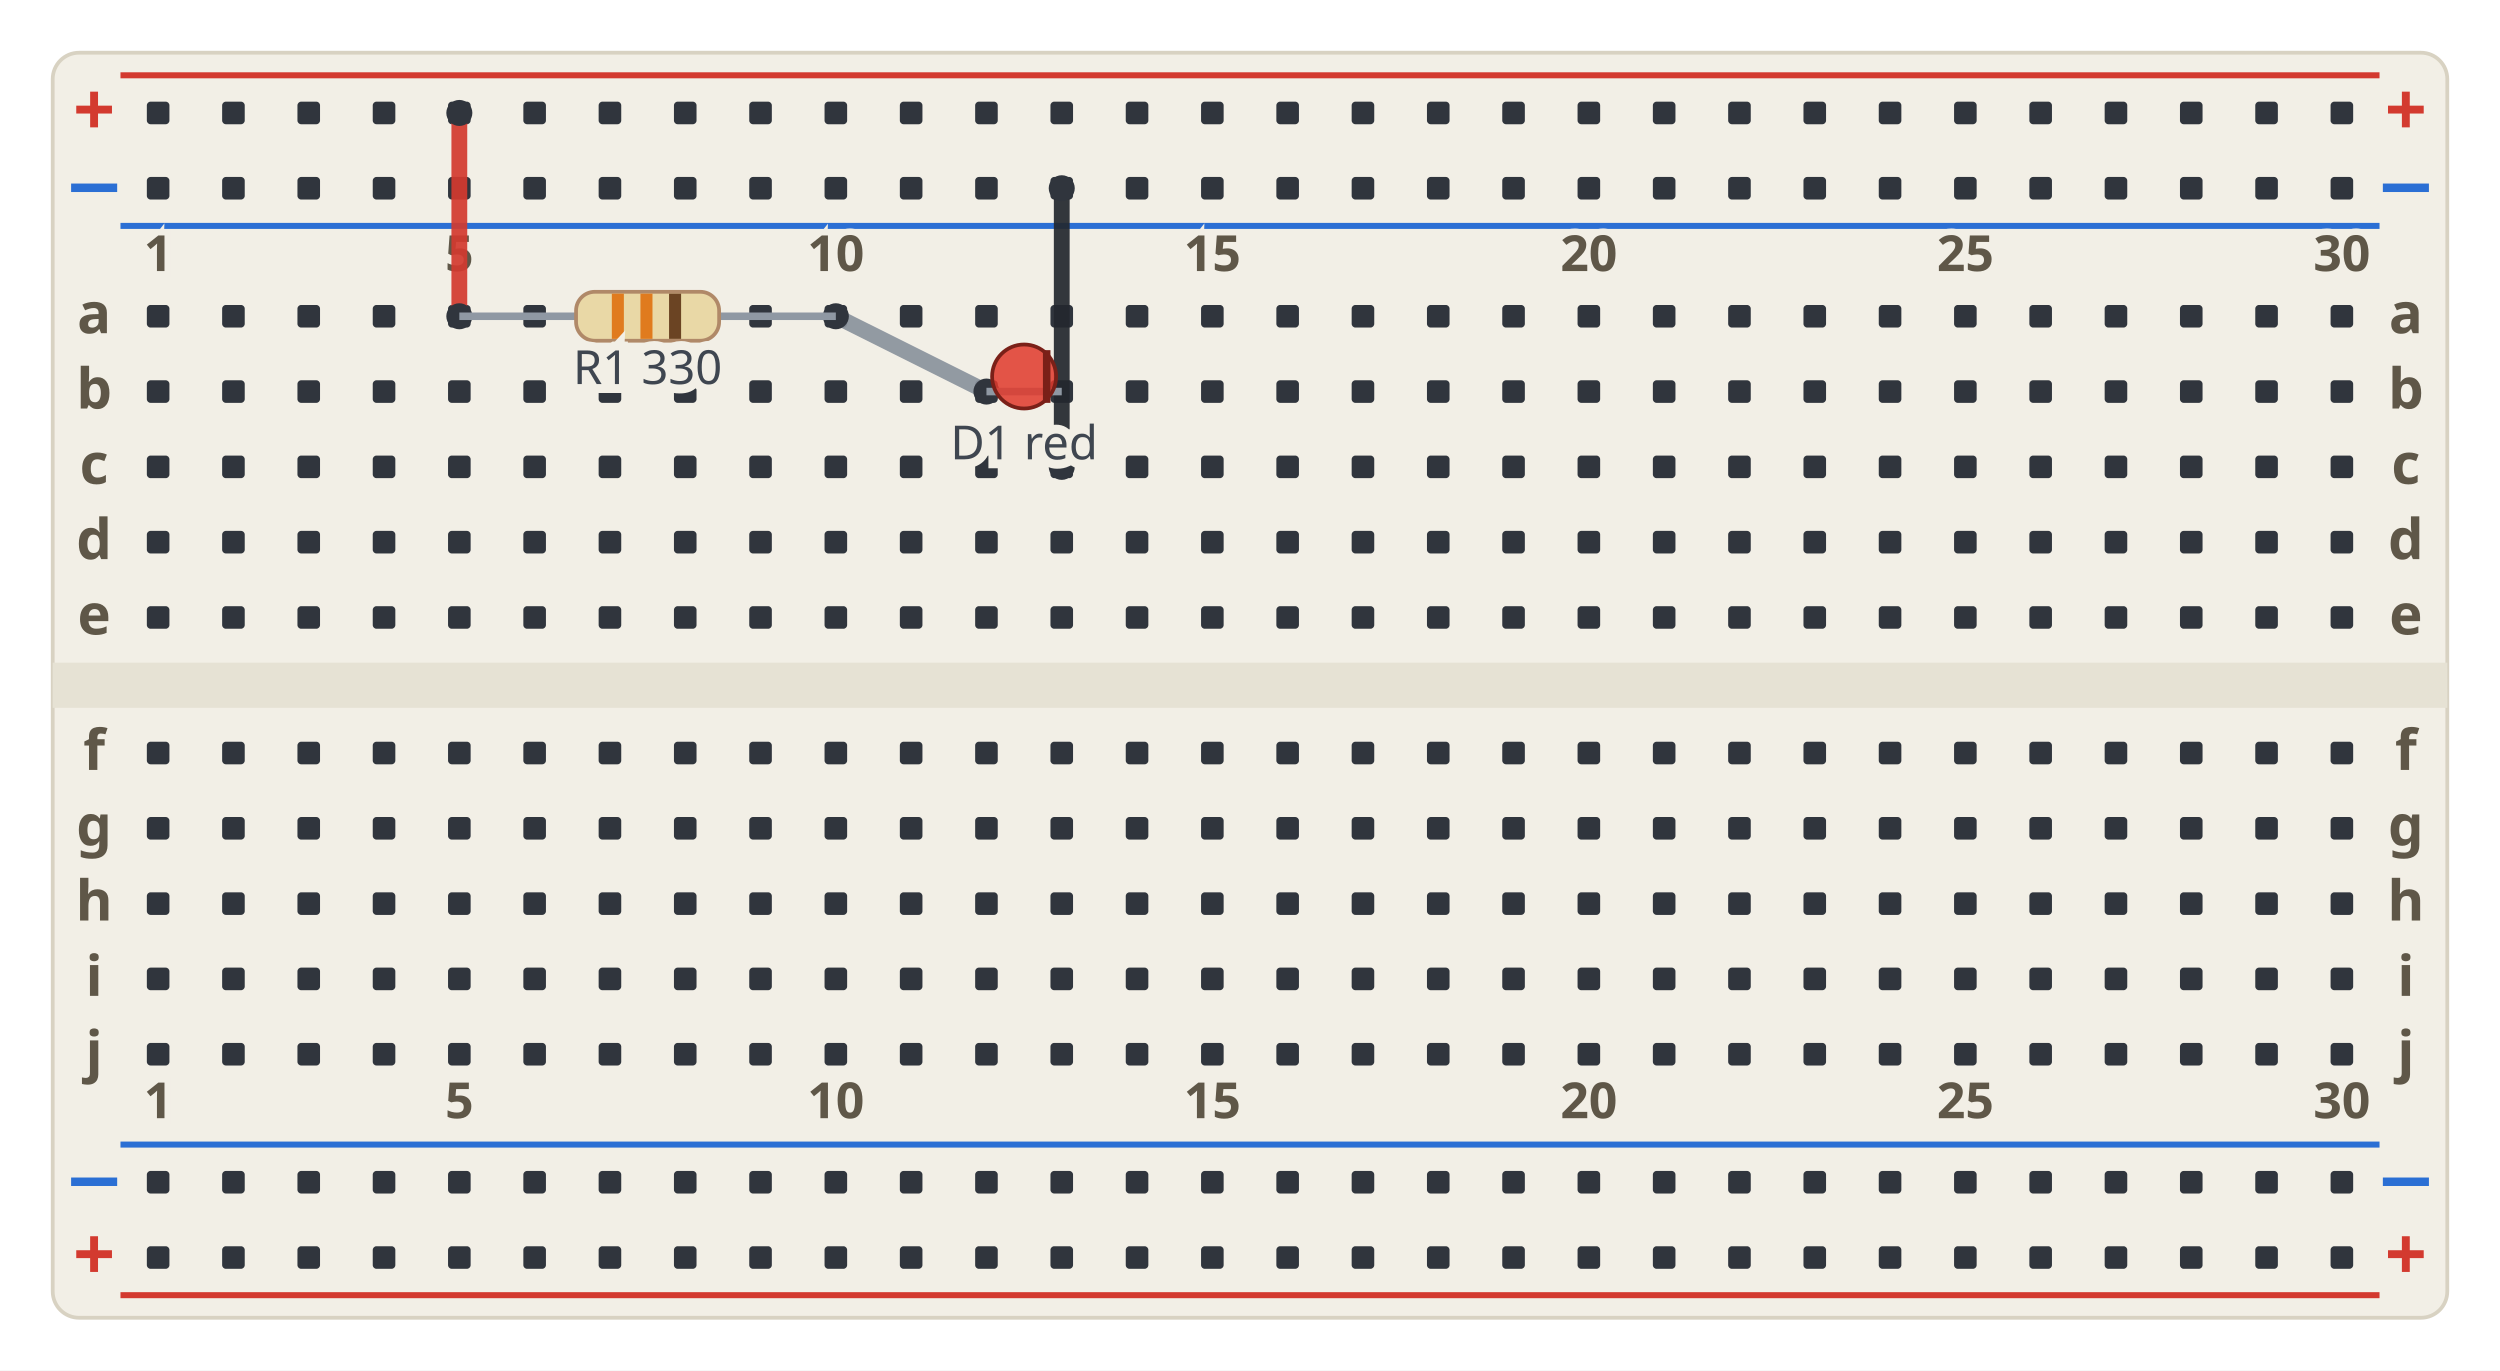
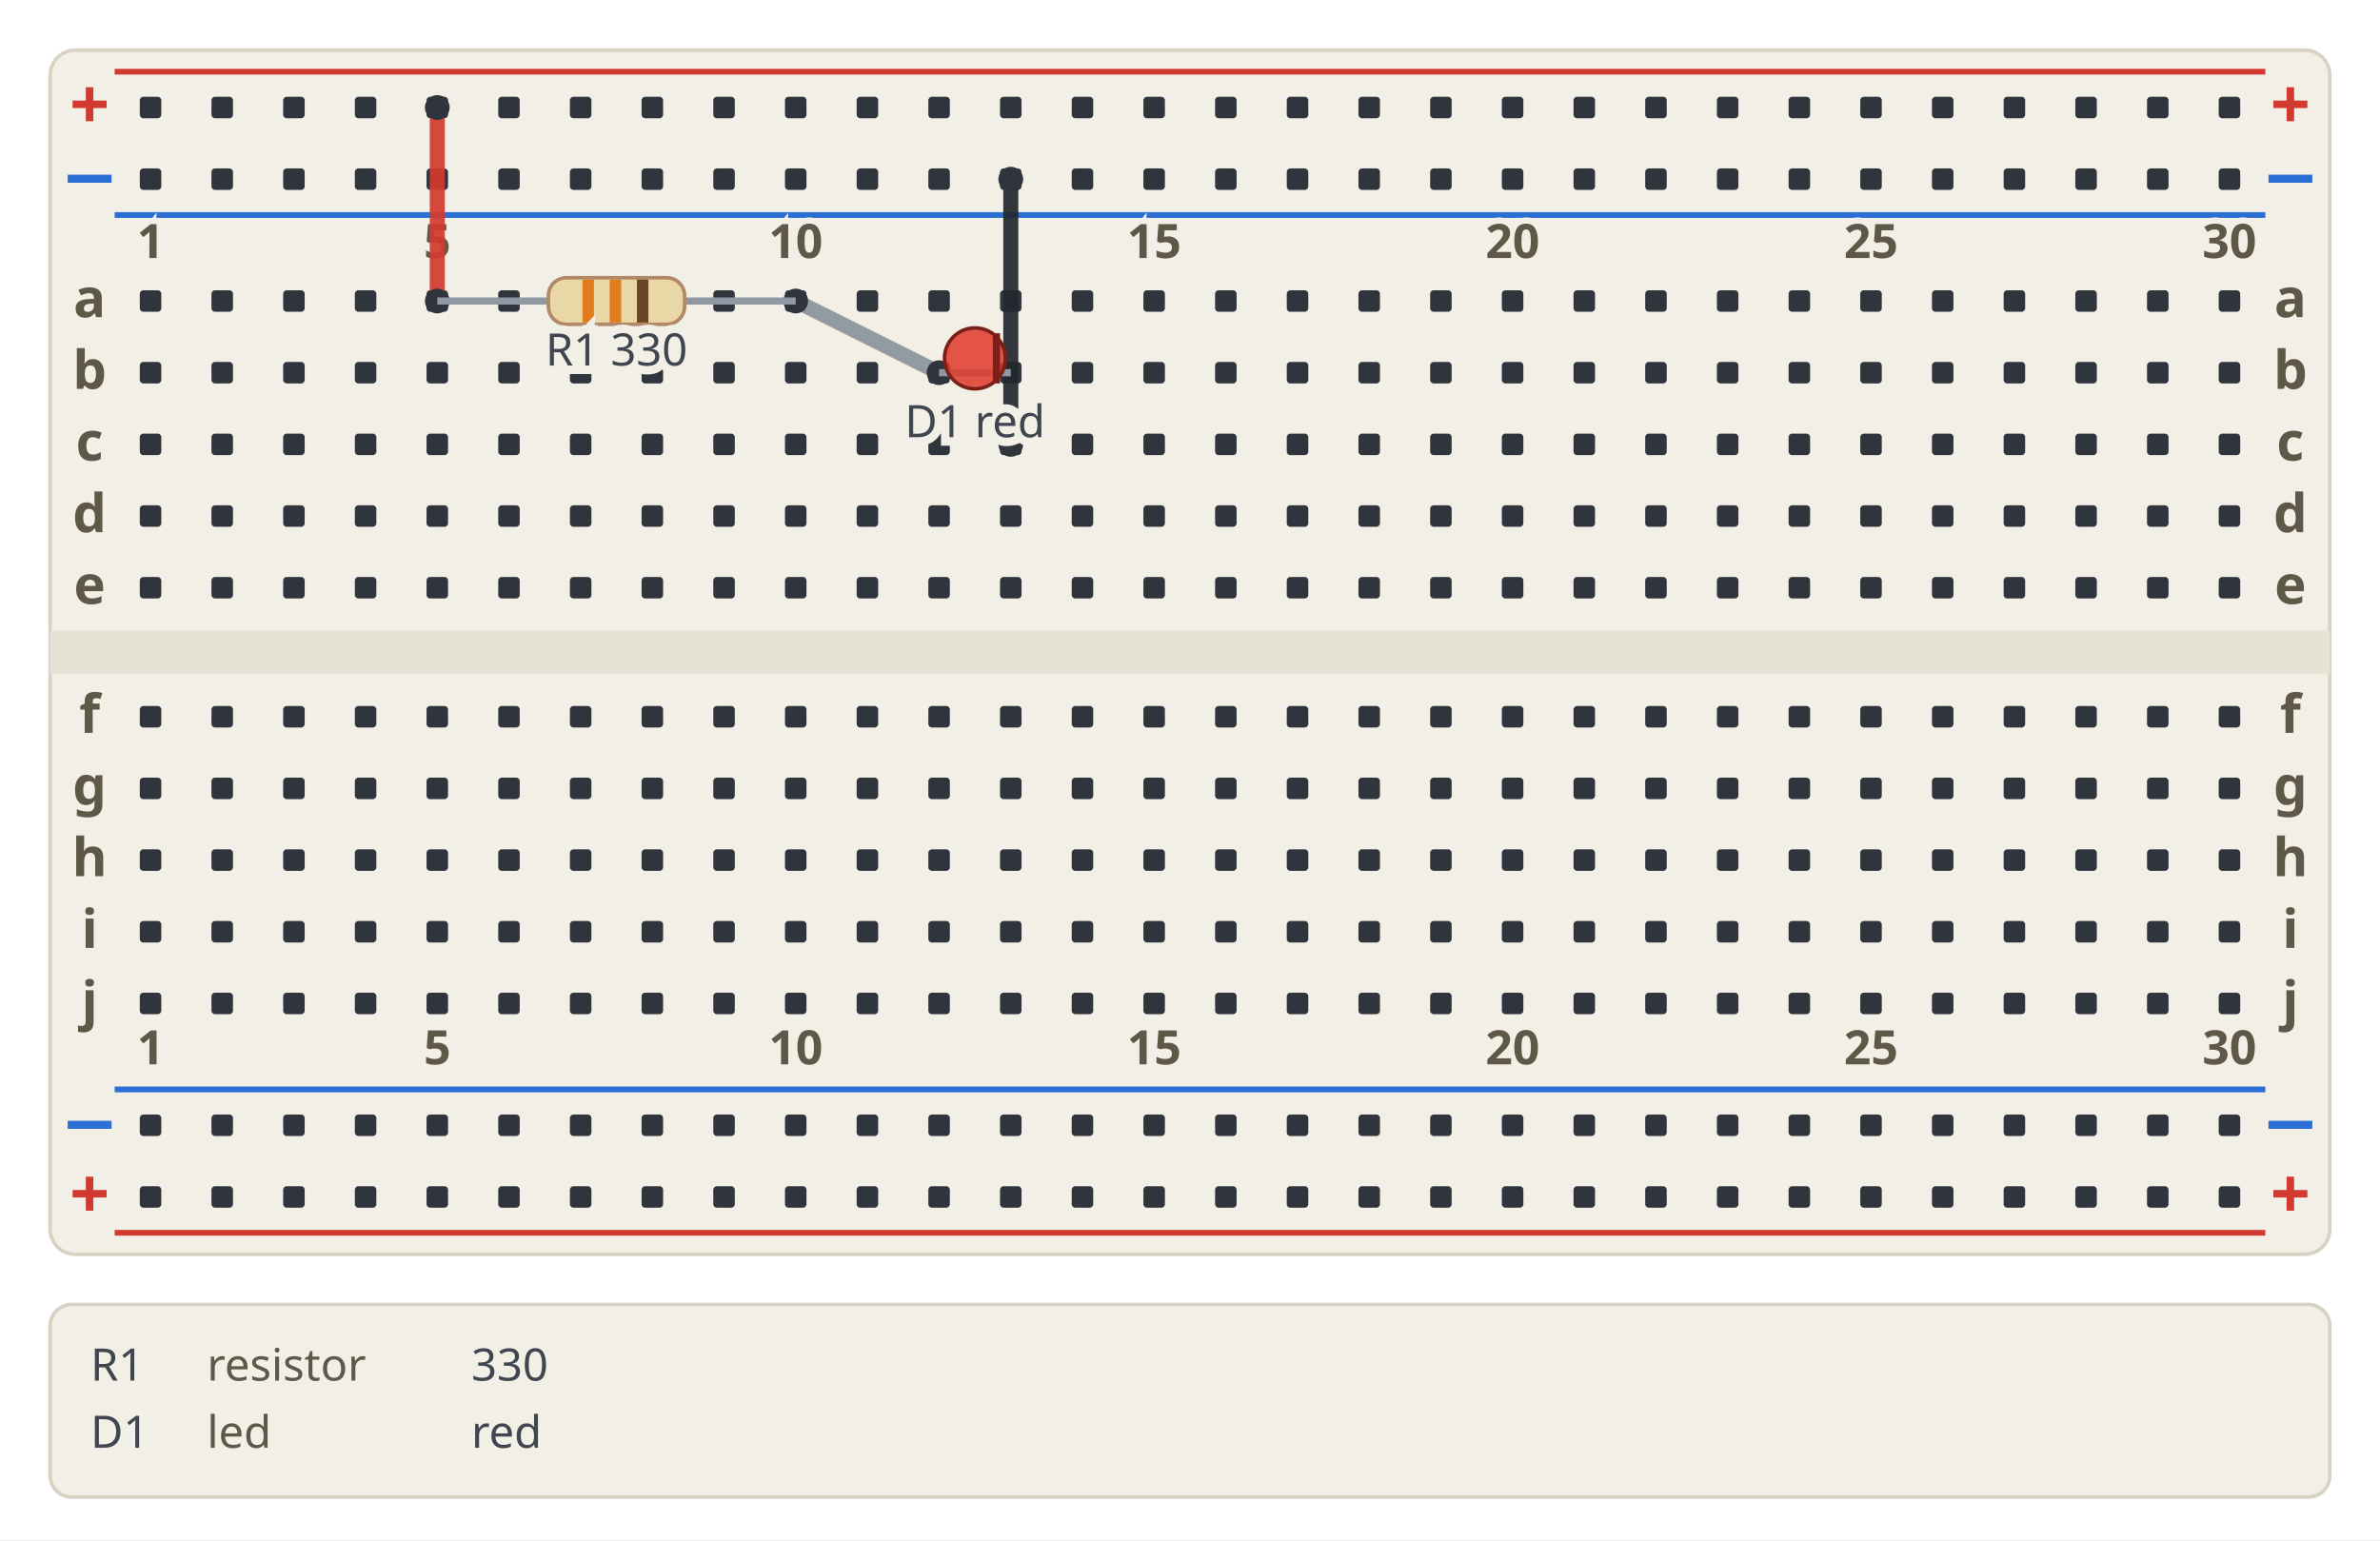
- <svg xmlns="http://www.w3.org/2000/svg" width="664" height="364" viewBox="0 0 664 364" role="img">
-   <rect x="0" y="0" width="664" height="364" fill="#ffffff" />
+ <svg xmlns="http://www.w3.org/2000/svg" width="664" height="429.75" viewBox="0 0 664 429.75" role="img">
+   <rect x="0" y="0" width="664" height="429.75" fill="#ffffff" />
  <rect x="14" y="14" width="636" height="336" rx="7" fill="#f2efe6" stroke="#d8d2c2" />
  <rect x="14" y="176" width="636" height="12" fill="#e6e2d4" />
  <line x1="32" y1="20" x2="632" y2="20" stroke="#d33a2f" stroke-width="1.6" />
  <text x="25" y="36" text-anchor="middle" font-family="ui-sans-serif, system-ui, sans-serif" font-size="19.55" font-weight="700" fill="#d33a2f">+</text>
  <text x="639" y="36" text-anchor="middle" font-family="ui-sans-serif, system-ui, sans-serif" font-size="19.55" font-weight="700" fill="#d33a2f">+</text>
  <line x1="32" y1="60" x2="632" y2="60" stroke="#2b6fd4" stroke-width="1.6" />
  <text x="25" y="56" text-anchor="middle" font-family="ui-sans-serif, system-ui, sans-serif" font-size="19.55" font-weight="700" fill="#2b6fd4">−</text>
  <text x="639" y="56" text-anchor="middle" font-family="ui-sans-serif, system-ui, sans-serif" font-size="19.55" font-weight="700" fill="#2b6fd4">−</text>
  <line x1="32" y1="304" x2="632" y2="304" stroke="#2b6fd4" stroke-width="1.6" />
  <text x="25" y="320" text-anchor="middle" font-family="ui-sans-serif, system-ui, sans-serif" font-size="19.55" font-weight="700" fill="#2b6fd4">−</text>
  <text x="639" y="320" text-anchor="middle" font-family="ui-sans-serif, system-ui, sans-serif" font-size="19.55" font-weight="700" fill="#2b6fd4">−</text>
  <line x1="32" y1="344" x2="632" y2="344" stroke="#d33a2f" stroke-width="1.6" />
  <text x="25" y="340" text-anchor="middle" font-family="ui-sans-serif, system-ui, sans-serif" font-size="19.55" font-weight="700" fill="#d33a2f">+</text>
  <text x="639" y="340" text-anchor="middle" font-family="ui-sans-serif, system-ui, sans-serif" font-size="19.55" font-weight="700" fill="#d33a2f">+</text>
  <rect x="39" y="27" width="6" height="6" rx="1" fill="#30353d" />
  <rect x="59" y="27" width="6" height="6" rx="1" fill="#30353d" />
  <rect x="79" y="27" width="6" height="6" rx="1" fill="#30353d" />
  <rect x="99" y="27" width="6" height="6" rx="1" fill="#30353d" />
  <rect x="119" y="27" width="6" height="6" rx="1" fill="#30353d" />
  <rect x="139" y="27" width="6" height="6" rx="1" fill="#30353d" />
  <rect x="159" y="27" width="6" height="6" rx="1" fill="#30353d" />
  <rect x="179" y="27" width="6" height="6" rx="1" fill="#30353d" />
  <rect x="199" y="27" width="6" height="6" rx="1" fill="#30353d" />
  <rect x="219" y="27" width="6" height="6" rx="1" fill="#30353d" />
  <rect x="239" y="27" width="6" height="6" rx="1" fill="#30353d" />
  <rect x="259" y="27" width="6" height="6" rx="1" fill="#30353d" />
  <rect x="279" y="27" width="6" height="6" rx="1" fill="#30353d" />
  <rect x="299" y="27" width="6" height="6" rx="1" fill="#30353d" />
  <rect x="319" y="27" width="6" height="6" rx="1" fill="#30353d" />
  <rect x="339" y="27" width="6" height="6" rx="1" fill="#30353d" />
  <rect x="359" y="27" width="6" height="6" rx="1" fill="#30353d" />
  <rect x="379" y="27" width="6" height="6" rx="1" fill="#30353d" />
  <rect x="399" y="27" width="6" height="6" rx="1" fill="#30353d" />
  <rect x="419" y="27" width="6" height="6" rx="1" fill="#30353d" />
  <rect x="439" y="27" width="6" height="6" rx="1" fill="#30353d" />
  <rect x="459" y="27" width="6" height="6" rx="1" fill="#30353d" />
  <rect x="479" y="27" width="6" height="6" rx="1" fill="#30353d" />
  <rect x="499" y="27" width="6" height="6" rx="1" fill="#30353d" />
  <rect x="519" y="27" width="6" height="6" rx="1" fill="#30353d" />
  <rect x="539" y="27" width="6" height="6" rx="1" fill="#30353d" />
  <rect x="559" y="27" width="6" height="6" rx="1" fill="#30353d" />
  <rect x="579" y="27" width="6" height="6" rx="1" fill="#30353d" />
  <rect x="599" y="27" width="6" height="6" rx="1" fill="#30353d" />
  <rect x="619" y="27" width="6" height="6" rx="1" fill="#30353d" />
  <rect x="39" y="47" width="6" height="6" rx="1" fill="#30353d" />
  <rect x="59" y="47" width="6" height="6" rx="1" fill="#30353d" />
  <rect x="79" y="47" width="6" height="6" rx="1" fill="#30353d" />
  <rect x="99" y="47" width="6" height="6" rx="1" fill="#30353d" />
  <rect x="119" y="47" width="6" height="6" rx="1" fill="#30353d" />
  <rect x="139" y="47" width="6" height="6" rx="1" fill="#30353d" />
  <rect x="159" y="47" width="6" height="6" rx="1" fill="#30353d" />
  <rect x="179" y="47" width="6" height="6" rx="1" fill="#30353d" />
  <rect x="199" y="47" width="6" height="6" rx="1" fill="#30353d" />
  <rect x="219" y="47" width="6" height="6" rx="1" fill="#30353d" />
  <rect x="239" y="47" width="6" height="6" rx="1" fill="#30353d" />
  <rect x="259" y="47" width="6" height="6" rx="1" fill="#30353d" />
  <rect x="279" y="47" width="6" height="6" rx="1" fill="#30353d" />
  <rect x="299" y="47" width="6" height="6" rx="1" fill="#30353d" />
  <rect x="319" y="47" width="6" height="6" rx="1" fill="#30353d" />
  <rect x="339" y="47" width="6" height="6" rx="1" fill="#30353d" />
  <rect x="359" y="47" width="6" height="6" rx="1" fill="#30353d" />
  <rect x="379" y="47" width="6" height="6" rx="1" fill="#30353d" />
  <rect x="399" y="47" width="6" height="6" rx="1" fill="#30353d" />
  <rect x="419" y="47" width="6" height="6" rx="1" fill="#30353d" />
  <rect x="439" y="47" width="6" height="6" rx="1" fill="#30353d" />
  <rect x="459" y="47" width="6" height="6" rx="1" fill="#30353d" />
  <rect x="479" y="47" width="6" height="6" rx="1" fill="#30353d" />
  <rect x="499" y="47" width="6" height="6" rx="1" fill="#30353d" />
  <rect x="519" y="47" width="6" height="6" rx="1" fill="#30353d" />
  <rect x="539" y="47" width="6" height="6" rx="1" fill="#30353d" />
  <rect x="559" y="47" width="6" height="6" rx="1" fill="#30353d" />
  <rect x="579" y="47" width="6" height="6" rx="1" fill="#30353d" />
  <rect x="599" y="47" width="6" height="6" rx="1" fill="#30353d" />
  <rect x="619" y="47" width="6" height="6" rx="1" fill="#30353d" />
  <rect x="39" y="311" width="6" height="6" rx="1" fill="#30353d" />
  <rect x="59" y="311" width="6" height="6" rx="1" fill="#30353d" />
  <rect x="79" y="311" width="6" height="6" rx="1" fill="#30353d" />
  <rect x="99" y="311" width="6" height="6" rx="1" fill="#30353d" />
  <rect x="119" y="311" width="6" height="6" rx="1" fill="#30353d" />
  <rect x="139" y="311" width="6" height="6" rx="1" fill="#30353d" />
  <rect x="159" y="311" width="6" height="6" rx="1" fill="#30353d" />
  <rect x="179" y="311" width="6" height="6" rx="1" fill="#30353d" />
  <rect x="199" y="311" width="6" height="6" rx="1" fill="#30353d" />
  <rect x="219" y="311" width="6" height="6" rx="1" fill="#30353d" />
  <rect x="239" y="311" width="6" height="6" rx="1" fill="#30353d" />
  <rect x="259" y="311" width="6" height="6" rx="1" fill="#30353d" />
  <rect x="279" y="311" width="6" height="6" rx="1" fill="#30353d" />
  <rect x="299" y="311" width="6" height="6" rx="1" fill="#30353d" />
  <rect x="319" y="311" width="6" height="6" rx="1" fill="#30353d" />
  <rect x="339" y="311" width="6" height="6" rx="1" fill="#30353d" />
  <rect x="359" y="311" width="6" height="6" rx="1" fill="#30353d" />
  <rect x="379" y="311" width="6" height="6" rx="1" fill="#30353d" />
  <rect x="399" y="311" width="6" height="6" rx="1" fill="#30353d" />
  <rect x="419" y="311" width="6" height="6" rx="1" fill="#30353d" />
  <rect x="439" y="311" width="6" height="6" rx="1" fill="#30353d" />
  <rect x="459" y="311" width="6" height="6" rx="1" fill="#30353d" />
  <rect x="479" y="311" width="6" height="6" rx="1" fill="#30353d" />
  <rect x="499" y="311" width="6" height="6" rx="1" fill="#30353d" />
  <rect x="519" y="311" width="6" height="6" rx="1" fill="#30353d" />
  <rect x="539" y="311" width="6" height="6" rx="1" fill="#30353d" />
  <rect x="559" y="311" width="6" height="6" rx="1" fill="#30353d" />
  <rect x="579" y="311" width="6" height="6" rx="1" fill="#30353d" />
  <rect x="599" y="311" width="6" height="6" rx="1" fill="#30353d" />
  <rect x="619" y="311" width="6" height="6" rx="1" fill="#30353d" />
  <rect x="39" y="331" width="6" height="6" rx="1" fill="#30353d" />
  <rect x="59" y="331" width="6" height="6" rx="1" fill="#30353d" />
  <rect x="79" y="331" width="6" height="6" rx="1" fill="#30353d" />
  <rect x="99" y="331" width="6" height="6" rx="1" fill="#30353d" />
  <rect x="119" y="331" width="6" height="6" rx="1" fill="#30353d" />
  <rect x="139" y="331" width="6" height="6" rx="1" fill="#30353d" />
  <rect x="159" y="331" width="6" height="6" rx="1" fill="#30353d" />
  <rect x="179" y="331" width="6" height="6" rx="1" fill="#30353d" />
  <rect x="199" y="331" width="6" height="6" rx="1" fill="#30353d" />
  <rect x="219" y="331" width="6" height="6" rx="1" fill="#30353d" />
  <rect x="239" y="331" width="6" height="6" rx="1" fill="#30353d" />
  <rect x="259" y="331" width="6" height="6" rx="1" fill="#30353d" />
  <rect x="279" y="331" width="6" height="6" rx="1" fill="#30353d" />
  <rect x="299" y="331" width="6" height="6" rx="1" fill="#30353d" />
  <rect x="319" y="331" width="6" height="6" rx="1" fill="#30353d" />
  <rect x="339" y="331" width="6" height="6" rx="1" fill="#30353d" />
  <rect x="359" y="331" width="6" height="6" rx="1" fill="#30353d" />
  <rect x="379" y="331" width="6" height="6" rx="1" fill="#30353d" />
  <rect x="399" y="331" width="6" height="6" rx="1" fill="#30353d" />
  <rect x="419" y="331" width="6" height="6" rx="1" fill="#30353d" />
  <rect x="439" y="331" width="6" height="6" rx="1" fill="#30353d" />
  <rect x="459" y="331" width="6" height="6" rx="1" fill="#30353d" />
  <rect x="479" y="331" width="6" height="6" rx="1" fill="#30353d" />
  <rect x="499" y="331" width="6" height="6" rx="1" fill="#30353d" />
  <rect x="519" y="331" width="6" height="6" rx="1" fill="#30353d" />
  <rect x="539" y="331" width="6" height="6" rx="1" fill="#30353d" />
  <rect x="559" y="331" width="6" height="6" rx="1" fill="#30353d" />
  <rect x="579" y="331" width="6" height="6" rx="1" fill="#30353d" />
  <rect x="599" y="331" width="6" height="6" rx="1" fill="#30353d" />
  <rect x="619" y="331" width="6" height="6" rx="1" fill="#30353d" />
  <rect x="39" y="81" width="6" height="6" rx="1" fill="#30353d" />
  <rect x="59" y="81" width="6" height="6" rx="1" fill="#30353d" />
  <rect x="79" y="81" width="6" height="6" rx="1" fill="#30353d" />
  <rect x="99" y="81" width="6" height="6" rx="1" fill="#30353d" />
  <rect x="119" y="81" width="6" height="6" rx="1" fill="#30353d" />
  <rect x="139" y="81" width="6" height="6" rx="1" fill="#30353d" />
  <rect x="159" y="81" width="6" height="6" rx="1" fill="#30353d" />
  <rect x="179" y="81" width="6" height="6" rx="1" fill="#30353d" />
  <rect x="199" y="81" width="6" height="6" rx="1" fill="#30353d" />
  <rect x="219" y="81" width="6" height="6" rx="1" fill="#30353d" />
  <rect x="239" y="81" width="6" height="6" rx="1" fill="#30353d" />
  <rect x="259" y="81" width="6" height="6" rx="1" fill="#30353d" />
  <rect x="279" y="81" width="6" height="6" rx="1" fill="#30353d" />
  <rect x="299" y="81" width="6" height="6" rx="1" fill="#30353d" />
  <rect x="319" y="81" width="6" height="6" rx="1" fill="#30353d" />
  <rect x="339" y="81" width="6" height="6" rx="1" fill="#30353d" />
  <rect x="359" y="81" width="6" height="6" rx="1" fill="#30353d" />
  <rect x="379" y="81" width="6" height="6" rx="1" fill="#30353d" />
  <rect x="399" y="81" width="6" height="6" rx="1" fill="#30353d" />
  <rect x="419" y="81" width="6" height="6" rx="1" fill="#30353d" />
  <rect x="439" y="81" width="6" height="6" rx="1" fill="#30353d" />
  <rect x="459" y="81" width="6" height="6" rx="1" fill="#30353d" />
  <rect x="479" y="81" width="6" height="6" rx="1" fill="#30353d" />
  <rect x="499" y="81" width="6" height="6" rx="1" fill="#30353d" />
  <rect x="519" y="81" width="6" height="6" rx="1" fill="#30353d" />
  <rect x="539" y="81" width="6" height="6" rx="1" fill="#30353d" />
  <rect x="559" y="81" width="6" height="6" rx="1" fill="#30353d" />
  <rect x="579" y="81" width="6" height="6" rx="1" fill="#30353d" />
  <rect x="599" y="81" width="6" height="6" rx="1" fill="#30353d" />
  <rect x="619" y="81" width="6" height="6" rx="1" fill="#30353d" />
  <rect x="39" y="101" width="6" height="6" rx="1" fill="#30353d" />
  <rect x="59" y="101" width="6" height="6" rx="1" fill="#30353d" />
  <rect x="79" y="101" width="6" height="6" rx="1" fill="#30353d" />
  <rect x="99" y="101" width="6" height="6" rx="1" fill="#30353d" />
  <rect x="119" y="101" width="6" height="6" rx="1" fill="#30353d" />
  <rect x="139" y="101" width="6" height="6" rx="1" fill="#30353d" />
  <rect x="159" y="101" width="6" height="6" rx="1" fill="#30353d" />
  <rect x="179" y="101" width="6" height="6" rx="1" fill="#30353d" />
  <rect x="199" y="101" width="6" height="6" rx="1" fill="#30353d" />
  <rect x="219" y="101" width="6" height="6" rx="1" fill="#30353d" />
  <rect x="239" y="101" width="6" height="6" rx="1" fill="#30353d" />
  <rect x="259" y="101" width="6" height="6" rx="1" fill="#30353d" />
  <rect x="279" y="101" width="6" height="6" rx="1" fill="#30353d" />
  <rect x="299" y="101" width="6" height="6" rx="1" fill="#30353d" />
  <rect x="319" y="101" width="6" height="6" rx="1" fill="#30353d" />
  <rect x="339" y="101" width="6" height="6" rx="1" fill="#30353d" />
  <rect x="359" y="101" width="6" height="6" rx="1" fill="#30353d" />
  <rect x="379" y="101" width="6" height="6" rx="1" fill="#30353d" />
  <rect x="399" y="101" width="6" height="6" rx="1" fill="#30353d" />
  <rect x="419" y="101" width="6" height="6" rx="1" fill="#30353d" />
  <rect x="439" y="101" width="6" height="6" rx="1" fill="#30353d" />
  <rect x="459" y="101" width="6" height="6" rx="1" fill="#30353d" />
  <rect x="479" y="101" width="6" height="6" rx="1" fill="#30353d" />
  <rect x="499" y="101" width="6" height="6" rx="1" fill="#30353d" />
  <rect x="519" y="101" width="6" height="6" rx="1" fill="#30353d" />
  <rect x="539" y="101" width="6" height="6" rx="1" fill="#30353d" />
  <rect x="559" y="101" width="6" height="6" rx="1" fill="#30353d" />
  <rect x="579" y="101" width="6" height="6" rx="1" fill="#30353d" />
  <rect x="599" y="101" width="6" height="6" rx="1" fill="#30353d" />
  <rect x="619" y="101" width="6" height="6" rx="1" fill="#30353d" />
  <rect x="39" y="121" width="6" height="6" rx="1" fill="#30353d" />
  <rect x="59" y="121" width="6" height="6" rx="1" fill="#30353d" />
  <rect x="79" y="121" width="6" height="6" rx="1" fill="#30353d" />
  <rect x="99" y="121" width="6" height="6" rx="1" fill="#30353d" />
  <rect x="119" y="121" width="6" height="6" rx="1" fill="#30353d" />
  <rect x="139" y="121" width="6" height="6" rx="1" fill="#30353d" />
  <rect x="159" y="121" width="6" height="6" rx="1" fill="#30353d" />
  <rect x="179" y="121" width="6" height="6" rx="1" fill="#30353d" />
  <rect x="199" y="121" width="6" height="6" rx="1" fill="#30353d" />
  <rect x="219" y="121" width="6" height="6" rx="1" fill="#30353d" />
  <rect x="239" y="121" width="6" height="6" rx="1" fill="#30353d" />
  <rect x="259" y="121" width="6" height="6" rx="1" fill="#30353d" />
  <rect x="279" y="121" width="6" height="6" rx="1" fill="#30353d" />
  <rect x="299" y="121" width="6" height="6" rx="1" fill="#30353d" />
  <rect x="319" y="121" width="6" height="6" rx="1" fill="#30353d" />
  <rect x="339" y="121" width="6" height="6" rx="1" fill="#30353d" />
  <rect x="359" y="121" width="6" height="6" rx="1" fill="#30353d" />
  <rect x="379" y="121" width="6" height="6" rx="1" fill="#30353d" />
  <rect x="399" y="121" width="6" height="6" rx="1" fill="#30353d" />
  <rect x="419" y="121" width="6" height="6" rx="1" fill="#30353d" />
  <rect x="439" y="121" width="6" height="6" rx="1" fill="#30353d" />
  <rect x="459" y="121" width="6" height="6" rx="1" fill="#30353d" />
  <rect x="479" y="121" width="6" height="6" rx="1" fill="#30353d" />
  <rect x="499" y="121" width="6" height="6" rx="1" fill="#30353d" />
  <rect x="519" y="121" width="6" height="6" rx="1" fill="#30353d" />
  <rect x="539" y="121" width="6" height="6" rx="1" fill="#30353d" />
  <rect x="559" y="121" width="6" height="6" rx="1" fill="#30353d" />
  <rect x="579" y="121" width="6" height="6" rx="1" fill="#30353d" />
  <rect x="599" y="121" width="6" height="6" rx="1" fill="#30353d" />
  <rect x="619" y="121" width="6" height="6" rx="1" fill="#30353d" />
  <rect x="39" y="141" width="6" height="6" rx="1" fill="#30353d" />
  <rect x="59" y="141" width="6" height="6" rx="1" fill="#30353d" />
  <rect x="79" y="141" width="6" height="6" rx="1" fill="#30353d" />
  <rect x="99" y="141" width="6" height="6" rx="1" fill="#30353d" />
  <rect x="119" y="141" width="6" height="6" rx="1" fill="#30353d" />
  <rect x="139" y="141" width="6" height="6" rx="1" fill="#30353d" />
  <rect x="159" y="141" width="6" height="6" rx="1" fill="#30353d" />
  <rect x="179" y="141" width="6" height="6" rx="1" fill="#30353d" />
  <rect x="199" y="141" width="6" height="6" rx="1" fill="#30353d" />
  <rect x="219" y="141" width="6" height="6" rx="1" fill="#30353d" />
  <rect x="239" y="141" width="6" height="6" rx="1" fill="#30353d" />
  <rect x="259" y="141" width="6" height="6" rx="1" fill="#30353d" />
  <rect x="279" y="141" width="6" height="6" rx="1" fill="#30353d" />
  <rect x="299" y="141" width="6" height="6" rx="1" fill="#30353d" />
  <rect x="319" y="141" width="6" height="6" rx="1" fill="#30353d" />
  <rect x="339" y="141" width="6" height="6" rx="1" fill="#30353d" />
  <rect x="359" y="141" width="6" height="6" rx="1" fill="#30353d" />
  <rect x="379" y="141" width="6" height="6" rx="1" fill="#30353d" />
  <rect x="399" y="141" width="6" height="6" rx="1" fill="#30353d" />
  <rect x="419" y="141" width="6" height="6" rx="1" fill="#30353d" />
  <rect x="439" y="141" width="6" height="6" rx="1" fill="#30353d" />
  <rect x="459" y="141" width="6" height="6" rx="1" fill="#30353d" />
  <rect x="479" y="141" width="6" height="6" rx="1" fill="#30353d" />
  <rect x="499" y="141" width="6" height="6" rx="1" fill="#30353d" />
  <rect x="519" y="141" width="6" height="6" rx="1" fill="#30353d" />
  <rect x="539" y="141" width="6" height="6" rx="1" fill="#30353d" />
  <rect x="559" y="141" width="6" height="6" rx="1" fill="#30353d" />
  <rect x="579" y="141" width="6" height="6" rx="1" fill="#30353d" />
  <rect x="599" y="141" width="6" height="6" rx="1" fill="#30353d" />
  <rect x="619" y="141" width="6" height="6" rx="1" fill="#30353d" />
  <rect x="39" y="161" width="6" height="6" rx="1" fill="#30353d" />
  <rect x="59" y="161" width="6" height="6" rx="1" fill="#30353d" />
  <rect x="79" y="161" width="6" height="6" rx="1" fill="#30353d" />
  <rect x="99" y="161" width="6" height="6" rx="1" fill="#30353d" />
  <rect x="119" y="161" width="6" height="6" rx="1" fill="#30353d" />
  <rect x="139" y="161" width="6" height="6" rx="1" fill="#30353d" />
  <rect x="159" y="161" width="6" height="6" rx="1" fill="#30353d" />
  <rect x="179" y="161" width="6" height="6" rx="1" fill="#30353d" />
  <rect x="199" y="161" width="6" height="6" rx="1" fill="#30353d" />
  <rect x="219" y="161" width="6" height="6" rx="1" fill="#30353d" />
  <rect x="239" y="161" width="6" height="6" rx="1" fill="#30353d" />
  <rect x="259" y="161" width="6" height="6" rx="1" fill="#30353d" />
  <rect x="279" y="161" width="6" height="6" rx="1" fill="#30353d" />
  <rect x="299" y="161" width="6" height="6" rx="1" fill="#30353d" />
  <rect x="319" y="161" width="6" height="6" rx="1" fill="#30353d" />
  <rect x="339" y="161" width="6" height="6" rx="1" fill="#30353d" />
  <rect x="359" y="161" width="6" height="6" rx="1" fill="#30353d" />
  <rect x="379" y="161" width="6" height="6" rx="1" fill="#30353d" />
  <rect x="399" y="161" width="6" height="6" rx="1" fill="#30353d" />
  <rect x="419" y="161" width="6" height="6" rx="1" fill="#30353d" />
  <rect x="439" y="161" width="6" height="6" rx="1" fill="#30353d" />
  <rect x="459" y="161" width="6" height="6" rx="1" fill="#30353d" />
  <rect x="479" y="161" width="6" height="6" rx="1" fill="#30353d" />
  <rect x="499" y="161" width="6" height="6" rx="1" fill="#30353d" />
  <rect x="519" y="161" width="6" height="6" rx="1" fill="#30353d" />
  <rect x="539" y="161" width="6" height="6" rx="1" fill="#30353d" />
  <rect x="559" y="161" width="6" height="6" rx="1" fill="#30353d" />
  <rect x="579" y="161" width="6" height="6" rx="1" fill="#30353d" />
  <rect x="599" y="161" width="6" height="6" rx="1" fill="#30353d" />
  <rect x="619" y="161" width="6" height="6" rx="1" fill="#30353d" />
  <rect x="39" y="197" width="6" height="6" rx="1" fill="#30353d" />
  <rect x="59" y="197" width="6" height="6" rx="1" fill="#30353d" />
  <rect x="79" y="197" width="6" height="6" rx="1" fill="#30353d" />
  <rect x="99" y="197" width="6" height="6" rx="1" fill="#30353d" />
  <rect x="119" y="197" width="6" height="6" rx="1" fill="#30353d" />
  <rect x="139" y="197" width="6" height="6" rx="1" fill="#30353d" />
  <rect x="159" y="197" width="6" height="6" rx="1" fill="#30353d" />
  <rect x="179" y="197" width="6" height="6" rx="1" fill="#30353d" />
  <rect x="199" y="197" width="6" height="6" rx="1" fill="#30353d" />
  <rect x="219" y="197" width="6" height="6" rx="1" fill="#30353d" />
  <rect x="239" y="197" width="6" height="6" rx="1" fill="#30353d" />
  <rect x="259" y="197" width="6" height="6" rx="1" fill="#30353d" />
  <rect x="279" y="197" width="6" height="6" rx="1" fill="#30353d" />
  <rect x="299" y="197" width="6" height="6" rx="1" fill="#30353d" />
  <rect x="319" y="197" width="6" height="6" rx="1" fill="#30353d" />
  <rect x="339" y="197" width="6" height="6" rx="1" fill="#30353d" />
  <rect x="359" y="197" width="6" height="6" rx="1" fill="#30353d" />
  <rect x="379" y="197" width="6" height="6" rx="1" fill="#30353d" />
  <rect x="399" y="197" width="6" height="6" rx="1" fill="#30353d" />
  <rect x="419" y="197" width="6" height="6" rx="1" fill="#30353d" />
  <rect x="439" y="197" width="6" height="6" rx="1" fill="#30353d" />
  <rect x="459" y="197" width="6" height="6" rx="1" fill="#30353d" />
  <rect x="479" y="197" width="6" height="6" rx="1" fill="#30353d" />
  <rect x="499" y="197" width="6" height="6" rx="1" fill="#30353d" />
  <rect x="519" y="197" width="6" height="6" rx="1" fill="#30353d" />
  <rect x="539" y="197" width="6" height="6" rx="1" fill="#30353d" />
  <rect x="559" y="197" width="6" height="6" rx="1" fill="#30353d" />
  <rect x="579" y="197" width="6" height="6" rx="1" fill="#30353d" />
  <rect x="599" y="197" width="6" height="6" rx="1" fill="#30353d" />
  <rect x="619" y="197" width="6" height="6" rx="1" fill="#30353d" />
  <rect x="39" y="217" width="6" height="6" rx="1" fill="#30353d" />
  <rect x="59" y="217" width="6" height="6" rx="1" fill="#30353d" />
  <rect x="79" y="217" width="6" height="6" rx="1" fill="#30353d" />
  <rect x="99" y="217" width="6" height="6" rx="1" fill="#30353d" />
  <rect x="119" y="217" width="6" height="6" rx="1" fill="#30353d" />
  <rect x="139" y="217" width="6" height="6" rx="1" fill="#30353d" />
  <rect x="159" y="217" width="6" height="6" rx="1" fill="#30353d" />
  <rect x="179" y="217" width="6" height="6" rx="1" fill="#30353d" />
  <rect x="199" y="217" width="6" height="6" rx="1" fill="#30353d" />
  <rect x="219" y="217" width="6" height="6" rx="1" fill="#30353d" />
  <rect x="239" y="217" width="6" height="6" rx="1" fill="#30353d" />
  <rect x="259" y="217" width="6" height="6" rx="1" fill="#30353d" />
  <rect x="279" y="217" width="6" height="6" rx="1" fill="#30353d" />
  <rect x="299" y="217" width="6" height="6" rx="1" fill="#30353d" />
  <rect x="319" y="217" width="6" height="6" rx="1" fill="#30353d" />
  <rect x="339" y="217" width="6" height="6" rx="1" fill="#30353d" />
  <rect x="359" y="217" width="6" height="6" rx="1" fill="#30353d" />
  <rect x="379" y="217" width="6" height="6" rx="1" fill="#30353d" />
  <rect x="399" y="217" width="6" height="6" rx="1" fill="#30353d" />
  <rect x="419" y="217" width="6" height="6" rx="1" fill="#30353d" />
  <rect x="439" y="217" width="6" height="6" rx="1" fill="#30353d" />
  <rect x="459" y="217" width="6" height="6" rx="1" fill="#30353d" />
  <rect x="479" y="217" width="6" height="6" rx="1" fill="#30353d" />
  <rect x="499" y="217" width="6" height="6" rx="1" fill="#30353d" />
  <rect x="519" y="217" width="6" height="6" rx="1" fill="#30353d" />
  <rect x="539" y="217" width="6" height="6" rx="1" fill="#30353d" />
  <rect x="559" y="217" width="6" height="6" rx="1" fill="#30353d" />
  <rect x="579" y="217" width="6" height="6" rx="1" fill="#30353d" />
  <rect x="599" y="217" width="6" height="6" rx="1" fill="#30353d" />
  <rect x="619" y="217" width="6" height="6" rx="1" fill="#30353d" />
  <rect x="39" y="237" width="6" height="6" rx="1" fill="#30353d" />
  <rect x="59" y="237" width="6" height="6" rx="1" fill="#30353d" />
  <rect x="79" y="237" width="6" height="6" rx="1" fill="#30353d" />
  <rect x="99" y="237" width="6" height="6" rx="1" fill="#30353d" />
  <rect x="119" y="237" width="6" height="6" rx="1" fill="#30353d" />
  <rect x="139" y="237" width="6" height="6" rx="1" fill="#30353d" />
  <rect x="159" y="237" width="6" height="6" rx="1" fill="#30353d" />
  <rect x="179" y="237" width="6" height="6" rx="1" fill="#30353d" />
  <rect x="199" y="237" width="6" height="6" rx="1" fill="#30353d" />
  <rect x="219" y="237" width="6" height="6" rx="1" fill="#30353d" />
  <rect x="239" y="237" width="6" height="6" rx="1" fill="#30353d" />
  <rect x="259" y="237" width="6" height="6" rx="1" fill="#30353d" />
  <rect x="279" y="237" width="6" height="6" rx="1" fill="#30353d" />
  <rect x="299" y="237" width="6" height="6" rx="1" fill="#30353d" />
  <rect x="319" y="237" width="6" height="6" rx="1" fill="#30353d" />
  <rect x="339" y="237" width="6" height="6" rx="1" fill="#30353d" />
  <rect x="359" y="237" width="6" height="6" rx="1" fill="#30353d" />
  <rect x="379" y="237" width="6" height="6" rx="1" fill="#30353d" />
  <rect x="399" y="237" width="6" height="6" rx="1" fill="#30353d" />
  <rect x="419" y="237" width="6" height="6" rx="1" fill="#30353d" />
  <rect x="439" y="237" width="6" height="6" rx="1" fill="#30353d" />
  <rect x="459" y="237" width="6" height="6" rx="1" fill="#30353d" />
  <rect x="479" y="237" width="6" height="6" rx="1" fill="#30353d" />
  <rect x="499" y="237" width="6" height="6" rx="1" fill="#30353d" />
  <rect x="519" y="237" width="6" height="6" rx="1" fill="#30353d" />
  <rect x="539" y="237" width="6" height="6" rx="1" fill="#30353d" />
  <rect x="559" y="237" width="6" height="6" rx="1" fill="#30353d" />
  <rect x="579" y="237" width="6" height="6" rx="1" fill="#30353d" />
  <rect x="599" y="237" width="6" height="6" rx="1" fill="#30353d" />
  <rect x="619" y="237" width="6" height="6" rx="1" fill="#30353d" />
  <rect x="39" y="257" width="6" height="6" rx="1" fill="#30353d" />
  <rect x="59" y="257" width="6" height="6" rx="1" fill="#30353d" />
  <rect x="79" y="257" width="6" height="6" rx="1" fill="#30353d" />
  <rect x="99" y="257" width="6" height="6" rx="1" fill="#30353d" />
  <rect x="119" y="257" width="6" height="6" rx="1" fill="#30353d" />
  <rect x="139" y="257" width="6" height="6" rx="1" fill="#30353d" />
  <rect x="159" y="257" width="6" height="6" rx="1" fill="#30353d" />
  <rect x="179" y="257" width="6" height="6" rx="1" fill="#30353d" />
  <rect x="199" y="257" width="6" height="6" rx="1" fill="#30353d" />
  <rect x="219" y="257" width="6" height="6" rx="1" fill="#30353d" />
  <rect x="239" y="257" width="6" height="6" rx="1" fill="#30353d" />
  <rect x="259" y="257" width="6" height="6" rx="1" fill="#30353d" />
  <rect x="279" y="257" width="6" height="6" rx="1" fill="#30353d" />
  <rect x="299" y="257" width="6" height="6" rx="1" fill="#30353d" />
  <rect x="319" y="257" width="6" height="6" rx="1" fill="#30353d" />
  <rect x="339" y="257" width="6" height="6" rx="1" fill="#30353d" />
  <rect x="359" y="257" width="6" height="6" rx="1" fill="#30353d" />
  <rect x="379" y="257" width="6" height="6" rx="1" fill="#30353d" />
  <rect x="399" y="257" width="6" height="6" rx="1" fill="#30353d" />
  <rect x="419" y="257" width="6" height="6" rx="1" fill="#30353d" />
  <rect x="439" y="257" width="6" height="6" rx="1" fill="#30353d" />
  <rect x="459" y="257" width="6" height="6" rx="1" fill="#30353d" />
  <rect x="479" y="257" width="6" height="6" rx="1" fill="#30353d" />
  <rect x="499" y="257" width="6" height="6" rx="1" fill="#30353d" />
  <rect x="519" y="257" width="6" height="6" rx="1" fill="#30353d" />
  <rect x="539" y="257" width="6" height="6" rx="1" fill="#30353d" />
  <rect x="559" y="257" width="6" height="6" rx="1" fill="#30353d" />
  <rect x="579" y="257" width="6" height="6" rx="1" fill="#30353d" />
  <rect x="599" y="257" width="6" height="6" rx="1" fill="#30353d" />
  <rect x="619" y="257" width="6" height="6" rx="1" fill="#30353d" />
  <rect x="39" y="277" width="6" height="6" rx="1" fill="#30353d" />
  <rect x="59" y="277" width="6" height="6" rx="1" fill="#30353d" />
  <rect x="79" y="277" width="6" height="6" rx="1" fill="#30353d" />
  <rect x="99" y="277" width="6" height="6" rx="1" fill="#30353d" />
  <rect x="119" y="277" width="6" height="6" rx="1" fill="#30353d" />
  <rect x="139" y="277" width="6" height="6" rx="1" fill="#30353d" />
  <rect x="159" y="277" width="6" height="6" rx="1" fill="#30353d" />
  <rect x="179" y="277" width="6" height="6" rx="1" fill="#30353d" />
  <rect x="199" y="277" width="6" height="6" rx="1" fill="#30353d" />
  <rect x="219" y="277" width="6" height="6" rx="1" fill="#30353d" />
  <rect x="239" y="277" width="6" height="6" rx="1" fill="#30353d" />
  <rect x="259" y="277" width="6" height="6" rx="1" fill="#30353d" />
  <rect x="279" y="277" width="6" height="6" rx="1" fill="#30353d" />
  <rect x="299" y="277" width="6" height="6" rx="1" fill="#30353d" />
  <rect x="319" y="277" width="6" height="6" rx="1" fill="#30353d" />
  <rect x="339" y="277" width="6" height="6" rx="1" fill="#30353d" />
  <rect x="359" y="277" width="6" height="6" rx="1" fill="#30353d" />
  <rect x="379" y="277" width="6" height="6" rx="1" fill="#30353d" />
  <rect x="399" y="277" width="6" height="6" rx="1" fill="#30353d" />
  <rect x="419" y="277" width="6" height="6" rx="1" fill="#30353d" />
  <rect x="439" y="277" width="6" height="6" rx="1" fill="#30353d" />
  <rect x="459" y="277" width="6" height="6" rx="1" fill="#30353d" />
  <rect x="479" y="277" width="6" height="6" rx="1" fill="#30353d" />
  <rect x="499" y="277" width="6" height="6" rx="1" fill="#30353d" />
  <rect x="519" y="277" width="6" height="6" rx="1" fill="#30353d" />
  <rect x="539" y="277" width="6" height="6" rx="1" fill="#30353d" />
  <rect x="559" y="277" width="6" height="6" rx="1" fill="#30353d" />
  <rect x="579" y="277" width="6" height="6" rx="1" fill="#30353d" />
  <rect x="599" y="277" width="6" height="6" rx="1" fill="#30353d" />
  <rect x="619" y="277" width="6" height="6" rx="1" fill="#30353d" />
  <text x="25" y="88.5" text-anchor="middle" font-family="ui-sans-serif, system-ui, sans-serif" font-size="14.95" font-weight="700" fill="#5f5748">a</text>
  <text x="639" y="88.5" text-anchor="middle" font-family="ui-sans-serif, system-ui, sans-serif" font-size="14.95" font-weight="700" fill="#5f5748">a</text>
  <text x="25" y="108.5" text-anchor="middle" font-family="ui-sans-serif, system-ui, sans-serif" font-size="14.95" font-weight="700" fill="#5f5748">b</text>
  <text x="639" y="108.5" text-anchor="middle" font-family="ui-sans-serif, system-ui, sans-serif" font-size="14.95" font-weight="700" fill="#5f5748">b</text>
  <text x="25" y="128.5" text-anchor="middle" font-family="ui-sans-serif, system-ui, sans-serif" font-size="14.95" font-weight="700" fill="#5f5748">c</text>
  <text x="639" y="128.5" text-anchor="middle" font-family="ui-sans-serif, system-ui, sans-serif" font-size="14.95" font-weight="700" fill="#5f5748">c</text>
  <text x="25" y="148.5" text-anchor="middle" font-family="ui-sans-serif, system-ui, sans-serif" font-size="14.95" font-weight="700" fill="#5f5748">d</text>
  <text x="639" y="148.5" text-anchor="middle" font-family="ui-sans-serif, system-ui, sans-serif" font-size="14.95" font-weight="700" fill="#5f5748">d</text>
  <text x="25" y="168.5" text-anchor="middle" font-family="ui-sans-serif, system-ui, sans-serif" font-size="14.95" font-weight="700" fill="#5f5748">e</text>
  <text x="639" y="168.5" text-anchor="middle" font-family="ui-sans-serif, system-ui, sans-serif" font-size="14.95" font-weight="700" fill="#5f5748">e</text>
  <text x="25" y="204.5" text-anchor="middle" font-family="ui-sans-serif, system-ui, sans-serif" font-size="14.95" font-weight="700" fill="#5f5748">f</text>
  <text x="639" y="204.5" text-anchor="middle" font-family="ui-sans-serif, system-ui, sans-serif" font-size="14.95" font-weight="700" fill="#5f5748">f</text>
  <text x="25" y="224.5" text-anchor="middle" font-family="ui-sans-serif, system-ui, sans-serif" font-size="14.95" font-weight="700" fill="#5f5748">g</text>
  <text x="639" y="224.5" text-anchor="middle" font-family="ui-sans-serif, system-ui, sans-serif" font-size="14.95" font-weight="700" fill="#5f5748">g</text>
  <text x="25" y="244.5" text-anchor="middle" font-family="ui-sans-serif, system-ui, sans-serif" font-size="14.95" font-weight="700" fill="#5f5748">h</text>
  <text x="639" y="244.5" text-anchor="middle" font-family="ui-sans-serif, system-ui, sans-serif" font-size="14.95" font-weight="700" fill="#5f5748">h</text>
  <text x="25" y="264.5" text-anchor="middle" font-family="ui-sans-serif, system-ui, sans-serif" font-size="14.95" font-weight="700" fill="#5f5748">i</text>
  <text x="639" y="264.5" text-anchor="middle" font-family="ui-sans-serif, system-ui, sans-serif" font-size="14.95" font-weight="700" fill="#5f5748">i</text>
  <text x="25" y="284.5" text-anchor="middle" font-family="ui-sans-serif, system-ui, sans-serif" font-size="14.95" font-weight="700" fill="#5f5748">j</text>
  <text x="639" y="284.5" text-anchor="middle" font-family="ui-sans-serif, system-ui, sans-serif" font-size="14.95" font-weight="700" fill="#5f5748">j</text>
  <text x="42" y="72" text-anchor="middle" font-family="ui-sans-serif, system-ui, sans-serif" stroke="#f2efe6" stroke-width="3.45" paint-order="stroke" font-size="13.23" font-weight="700" fill="#5f5748">1</text>
  <text x="42" y="297" text-anchor="middle" font-family="ui-sans-serif, system-ui, sans-serif" stroke="#f2efe6" stroke-width="3.45" paint-order="stroke" font-size="13.23" font-weight="700" fill="#5f5748">1</text>
  <text x="122" y="72" text-anchor="middle" font-family="ui-sans-serif, system-ui, sans-serif" stroke="#f2efe6" stroke-width="3.45" paint-order="stroke" font-size="13.23" font-weight="700" fill="#5f5748">5</text>
  <text x="122" y="297" text-anchor="middle" font-family="ui-sans-serif, system-ui, sans-serif" stroke="#f2efe6" stroke-width="3.45" paint-order="stroke" font-size="13.23" font-weight="700" fill="#5f5748">5</text>
  <text x="222" y="72" text-anchor="middle" font-family="ui-sans-serif, system-ui, sans-serif" stroke="#f2efe6" stroke-width="3.45" paint-order="stroke" font-size="13.23" font-weight="700" fill="#5f5748">10</text>
  <text x="222" y="297" text-anchor="middle" font-family="ui-sans-serif, system-ui, sans-serif" stroke="#f2efe6" stroke-width="3.45" paint-order="stroke" font-size="13.23" font-weight="700" fill="#5f5748">10</text>
  <text x="322" y="72" text-anchor="middle" font-family="ui-sans-serif, system-ui, sans-serif" stroke="#f2efe6" stroke-width="3.45" paint-order="stroke" font-size="13.23" font-weight="700" fill="#5f5748">15</text>
  <text x="322" y="297" text-anchor="middle" font-family="ui-sans-serif, system-ui, sans-serif" stroke="#f2efe6" stroke-width="3.45" paint-order="stroke" font-size="13.23" font-weight="700" fill="#5f5748">15</text>
  <text x="422" y="72" text-anchor="middle" font-family="ui-sans-serif, system-ui, sans-serif" stroke="#f2efe6" stroke-width="3.45" paint-order="stroke" font-size="13.23" font-weight="700" fill="#5f5748">20</text>
  <text x="422" y="297" text-anchor="middle" font-family="ui-sans-serif, system-ui, sans-serif" stroke="#f2efe6" stroke-width="3.45" paint-order="stroke" font-size="13.23" font-weight="700" fill="#5f5748">20</text>
  <text x="522" y="72" text-anchor="middle" font-family="ui-sans-serif, system-ui, sans-serif" stroke="#f2efe6" stroke-width="3.45" paint-order="stroke" font-size="13.23" font-weight="700" fill="#5f5748">25</text>
  <text x="522" y="297" text-anchor="middle" font-family="ui-sans-serif, system-ui, sans-serif" stroke="#f2efe6" stroke-width="3.45" paint-order="stroke" font-size="13.23" font-weight="700" fill="#5f5748">25</text>
  <text x="622" y="72" text-anchor="middle" font-family="ui-sans-serif, system-ui, sans-serif" stroke="#f2efe6" stroke-width="3.45" paint-order="stroke" font-size="13.23" font-weight="700" fill="#5f5748">30</text>
  <text x="622" y="297" text-anchor="middle" font-family="ui-sans-serif, system-ui, sans-serif" stroke="#f2efe6" stroke-width="3.45" paint-order="stroke" font-size="13.23" font-weight="700" fill="#5f5748">30</text>
  <path d="M 122 30 L 122 84" fill="none" stroke="#d33a2f" stroke-width="4.2" stroke-linecap="round" opacity="0.92" />
  <circle cx="122" cy="30" r="3.46" fill="#30353d" />
  <circle cx="122" cy="84" r="3.46" fill="#30353d" />
  <path d="M 222 84 L 262 104" fill="none" stroke="#8a929c" stroke-width="4.2" stroke-linecap="round" opacity="0.92" />
  <circle cx="222" cy="84" r="3.46" fill="#30353d" />
  <circle cx="262" cy="104" r="3.46" fill="#30353d" />
  <path d="M 282 124 L 282 50" fill="none" stroke="#23272e" stroke-width="4.2" stroke-linecap="round" opacity="0.92" />
  <circle cx="282" cy="124" r="3.46" fill="#30353d" />
  <circle cx="282" cy="50" r="3.46" fill="#30353d" />
  <line x1="122" y1="84" x2="222" y2="84" stroke="#8f98a3" stroke-width="2" />
  <g transform="translate(172 84) rotate(0)">
    <rect x="-19" y="-6.5" width="38" height="13" rx="5" fill="#e9d8a6" stroke="#b08968" />
    <rect x="-9.5" y="-6" width="3.2" height="12" fill="#e07b1e" />
    <rect x="-1.9" y="-6" width="3.2" height="12" fill="#e07b1e" />
    <rect x="5.7" y="-6" width="3.2" height="12" fill="#6b4423" />
  </g>
  <text x="172" y="102" text-anchor="middle" font-family="ui-sans-serif, system-ui, sans-serif" stroke="#f2efe6" stroke-width="4.75" paint-order="stroke" font-size="12.5" fill="#3f4650">R1 330</text>
  <line x1="262" y1="104" x2="282" y2="104" stroke="#8f98a3" stroke-width="2" />
  <g transform="translate(272 104) rotate(0)">
    <circle cx="0" cy="-4" r="8.5" fill="#e0392c" fill-opacity="0.85" stroke="#7a2018" />
    <line x1="6" y1="-11" x2="6" y2="3" stroke="#7a2018" stroke-width="2" />
  </g>
  <text x="272" y="122" text-anchor="middle" font-family="ui-sans-serif, system-ui, sans-serif" stroke="#f2efe6" stroke-width="4.75" paint-order="stroke" font-size="12.5" fill="#3f4650">D1 red</text>
+   <rect x="14" y="364" width="636" height="53.75" rx="6" fill="#f2efe6" stroke="#d8d2c2" />
+   <text x="25.25" y="385.25" text-anchor="start" font-family="ui-sans-serif, system-ui, sans-serif" stroke="#f2efe6" stroke-width="3.75" paint-order="stroke" font-size="12.5" fill="#3f4650">R1</text>
+   <text x="57.75" y="385.25" text-anchor="start" font-family="ui-sans-serif, system-ui, sans-serif" stroke="#f2efe6" stroke-width="3.75" paint-order="stroke" font-size="12.5" fill="#5f5748">resistor</text>
+   <text x="131.5" y="385.25" text-anchor="start" font-family="ui-sans-serif, system-ui, sans-serif" stroke="#f2efe6" stroke-width="3.75" paint-order="stroke" font-size="12.5" fill="#3f4650">330</text>
+   <text x="25.25" y="404" text-anchor="start" font-family="ui-sans-serif, system-ui, sans-serif" stroke="#f2efe6" stroke-width="3.75" paint-order="stroke" font-size="12.5" fill="#3f4650">D1</text>
+   <text x="57.75" y="404" text-anchor="start" font-family="ui-sans-serif, system-ui, sans-serif" stroke="#f2efe6" stroke-width="3.75" paint-order="stroke" font-size="12.5" fill="#5f5748">led</text>
+   <text x="131.5" y="404" text-anchor="start" font-family="ui-sans-serif, system-ui, sans-serif" stroke="#f2efe6" stroke-width="3.75" paint-order="stroke" font-size="12.5" fill="#3f4650">red</text>
</svg>
